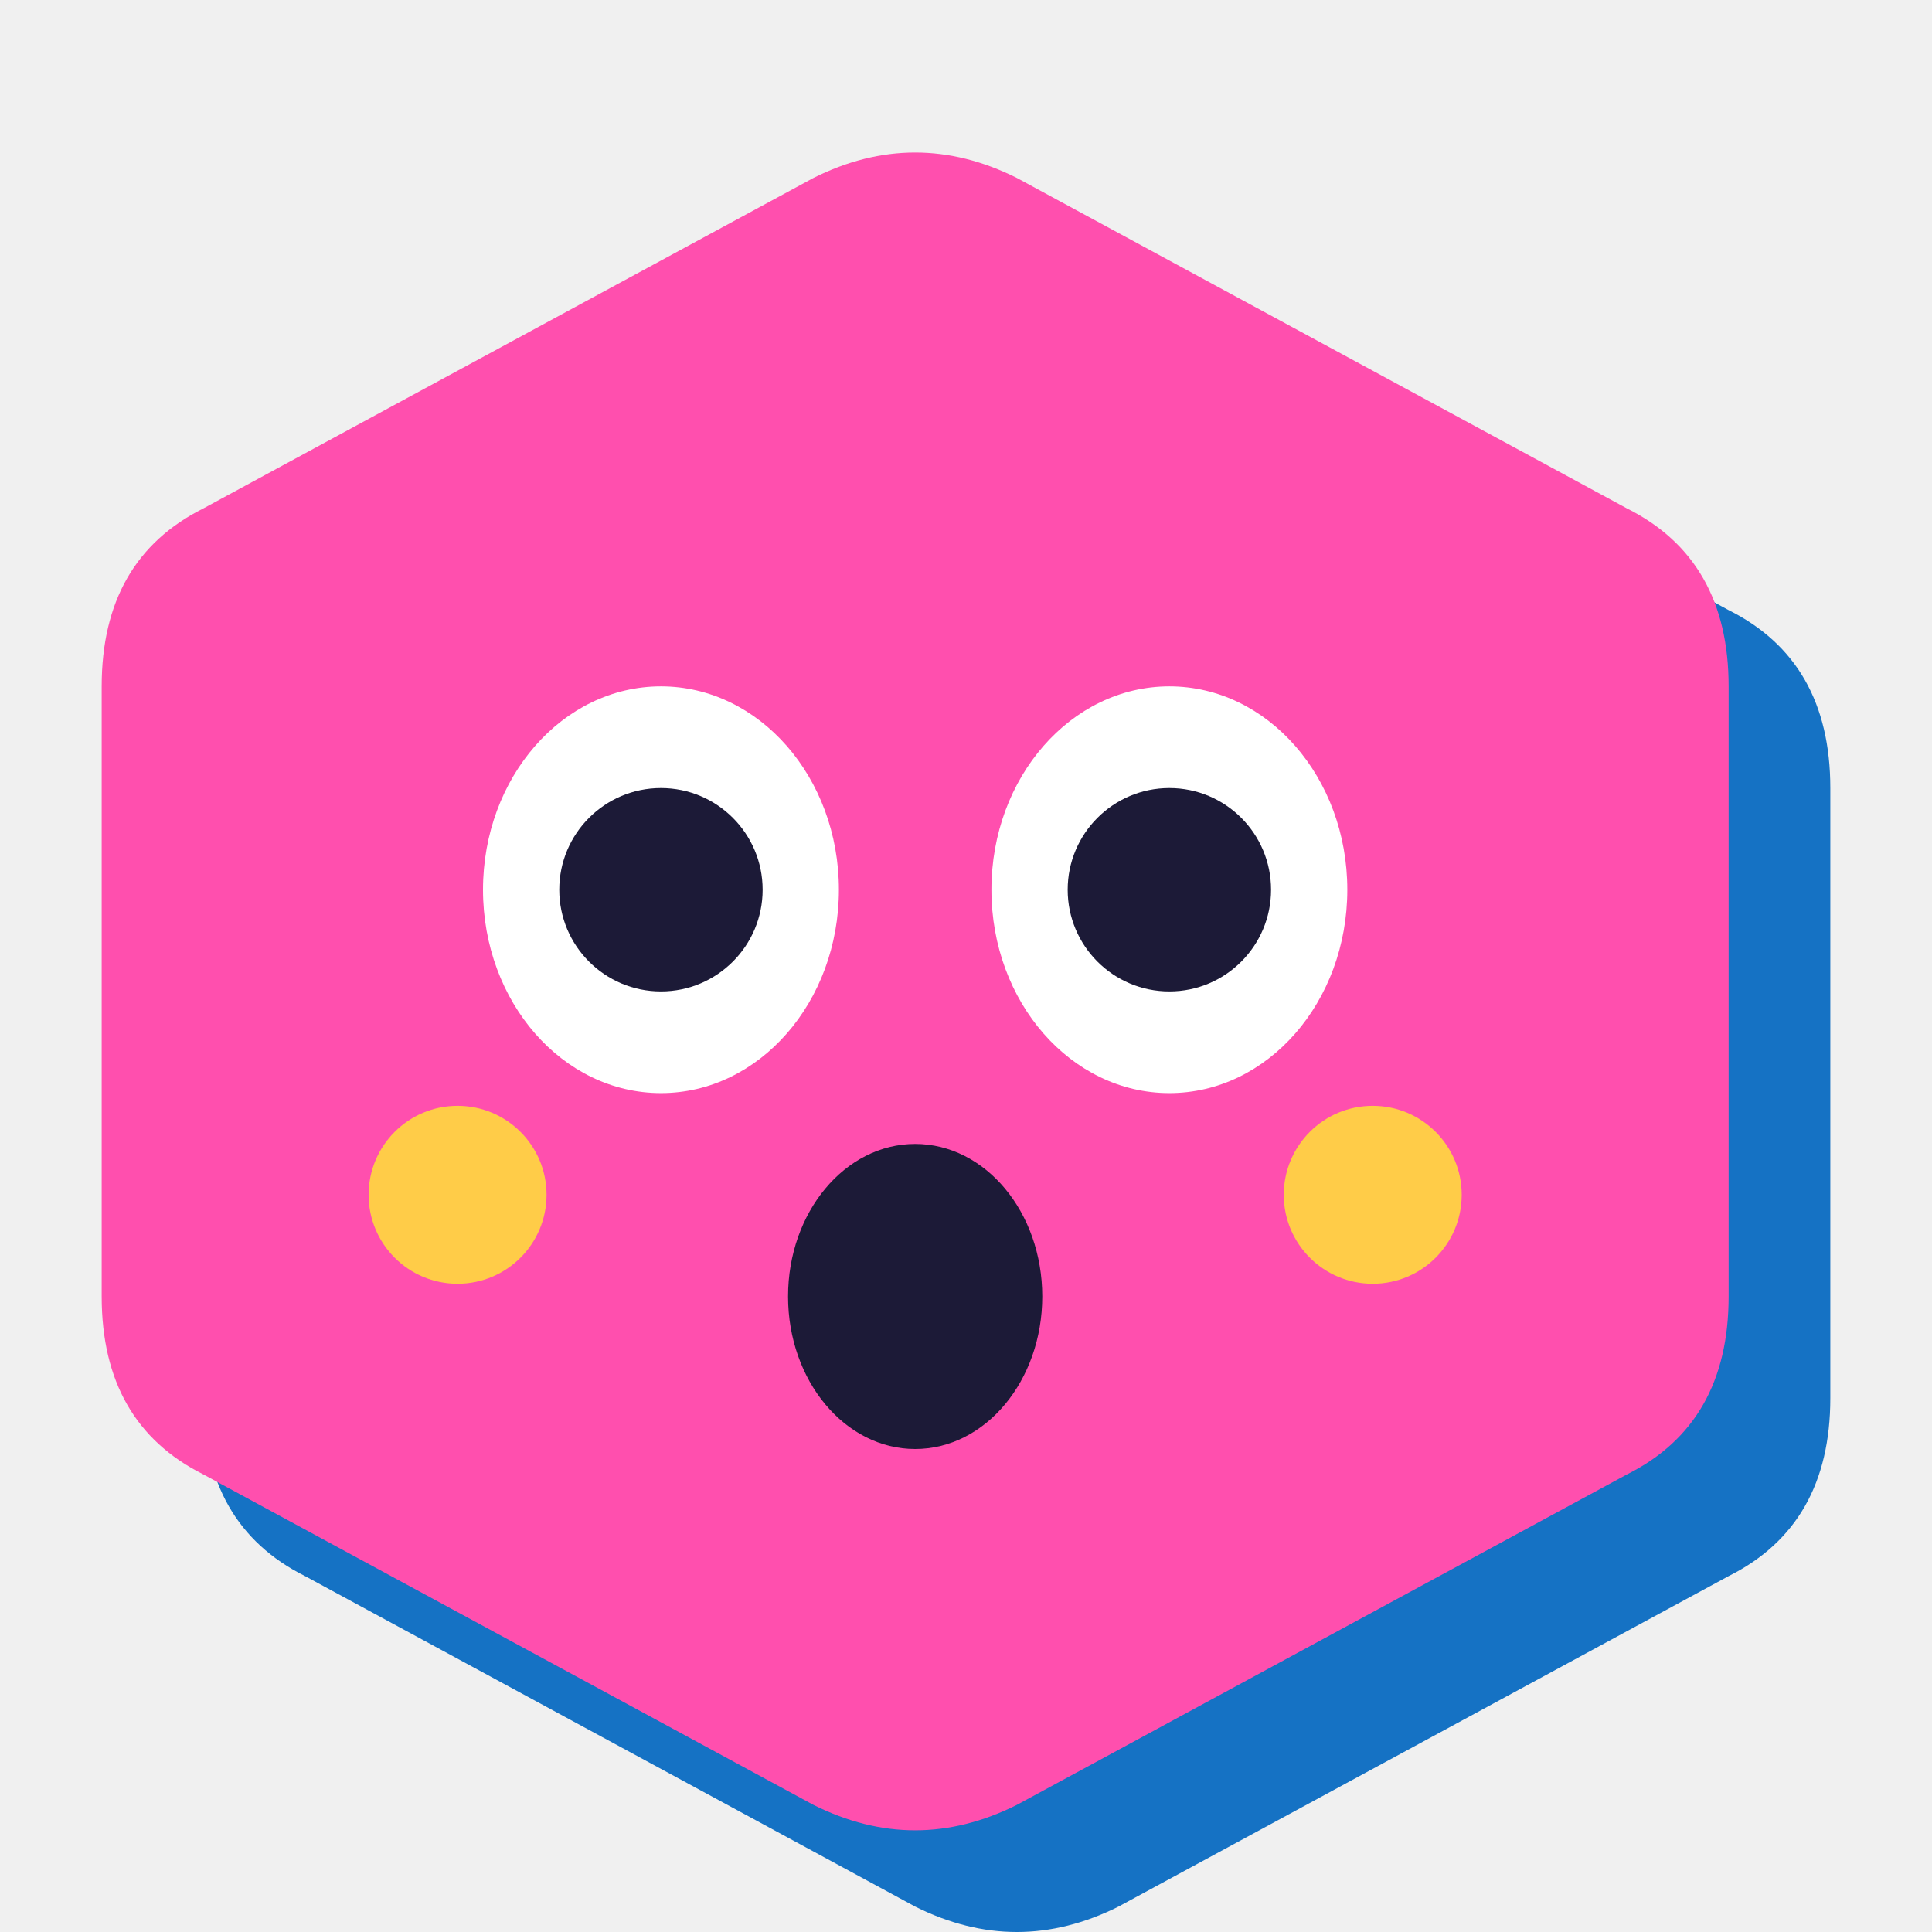
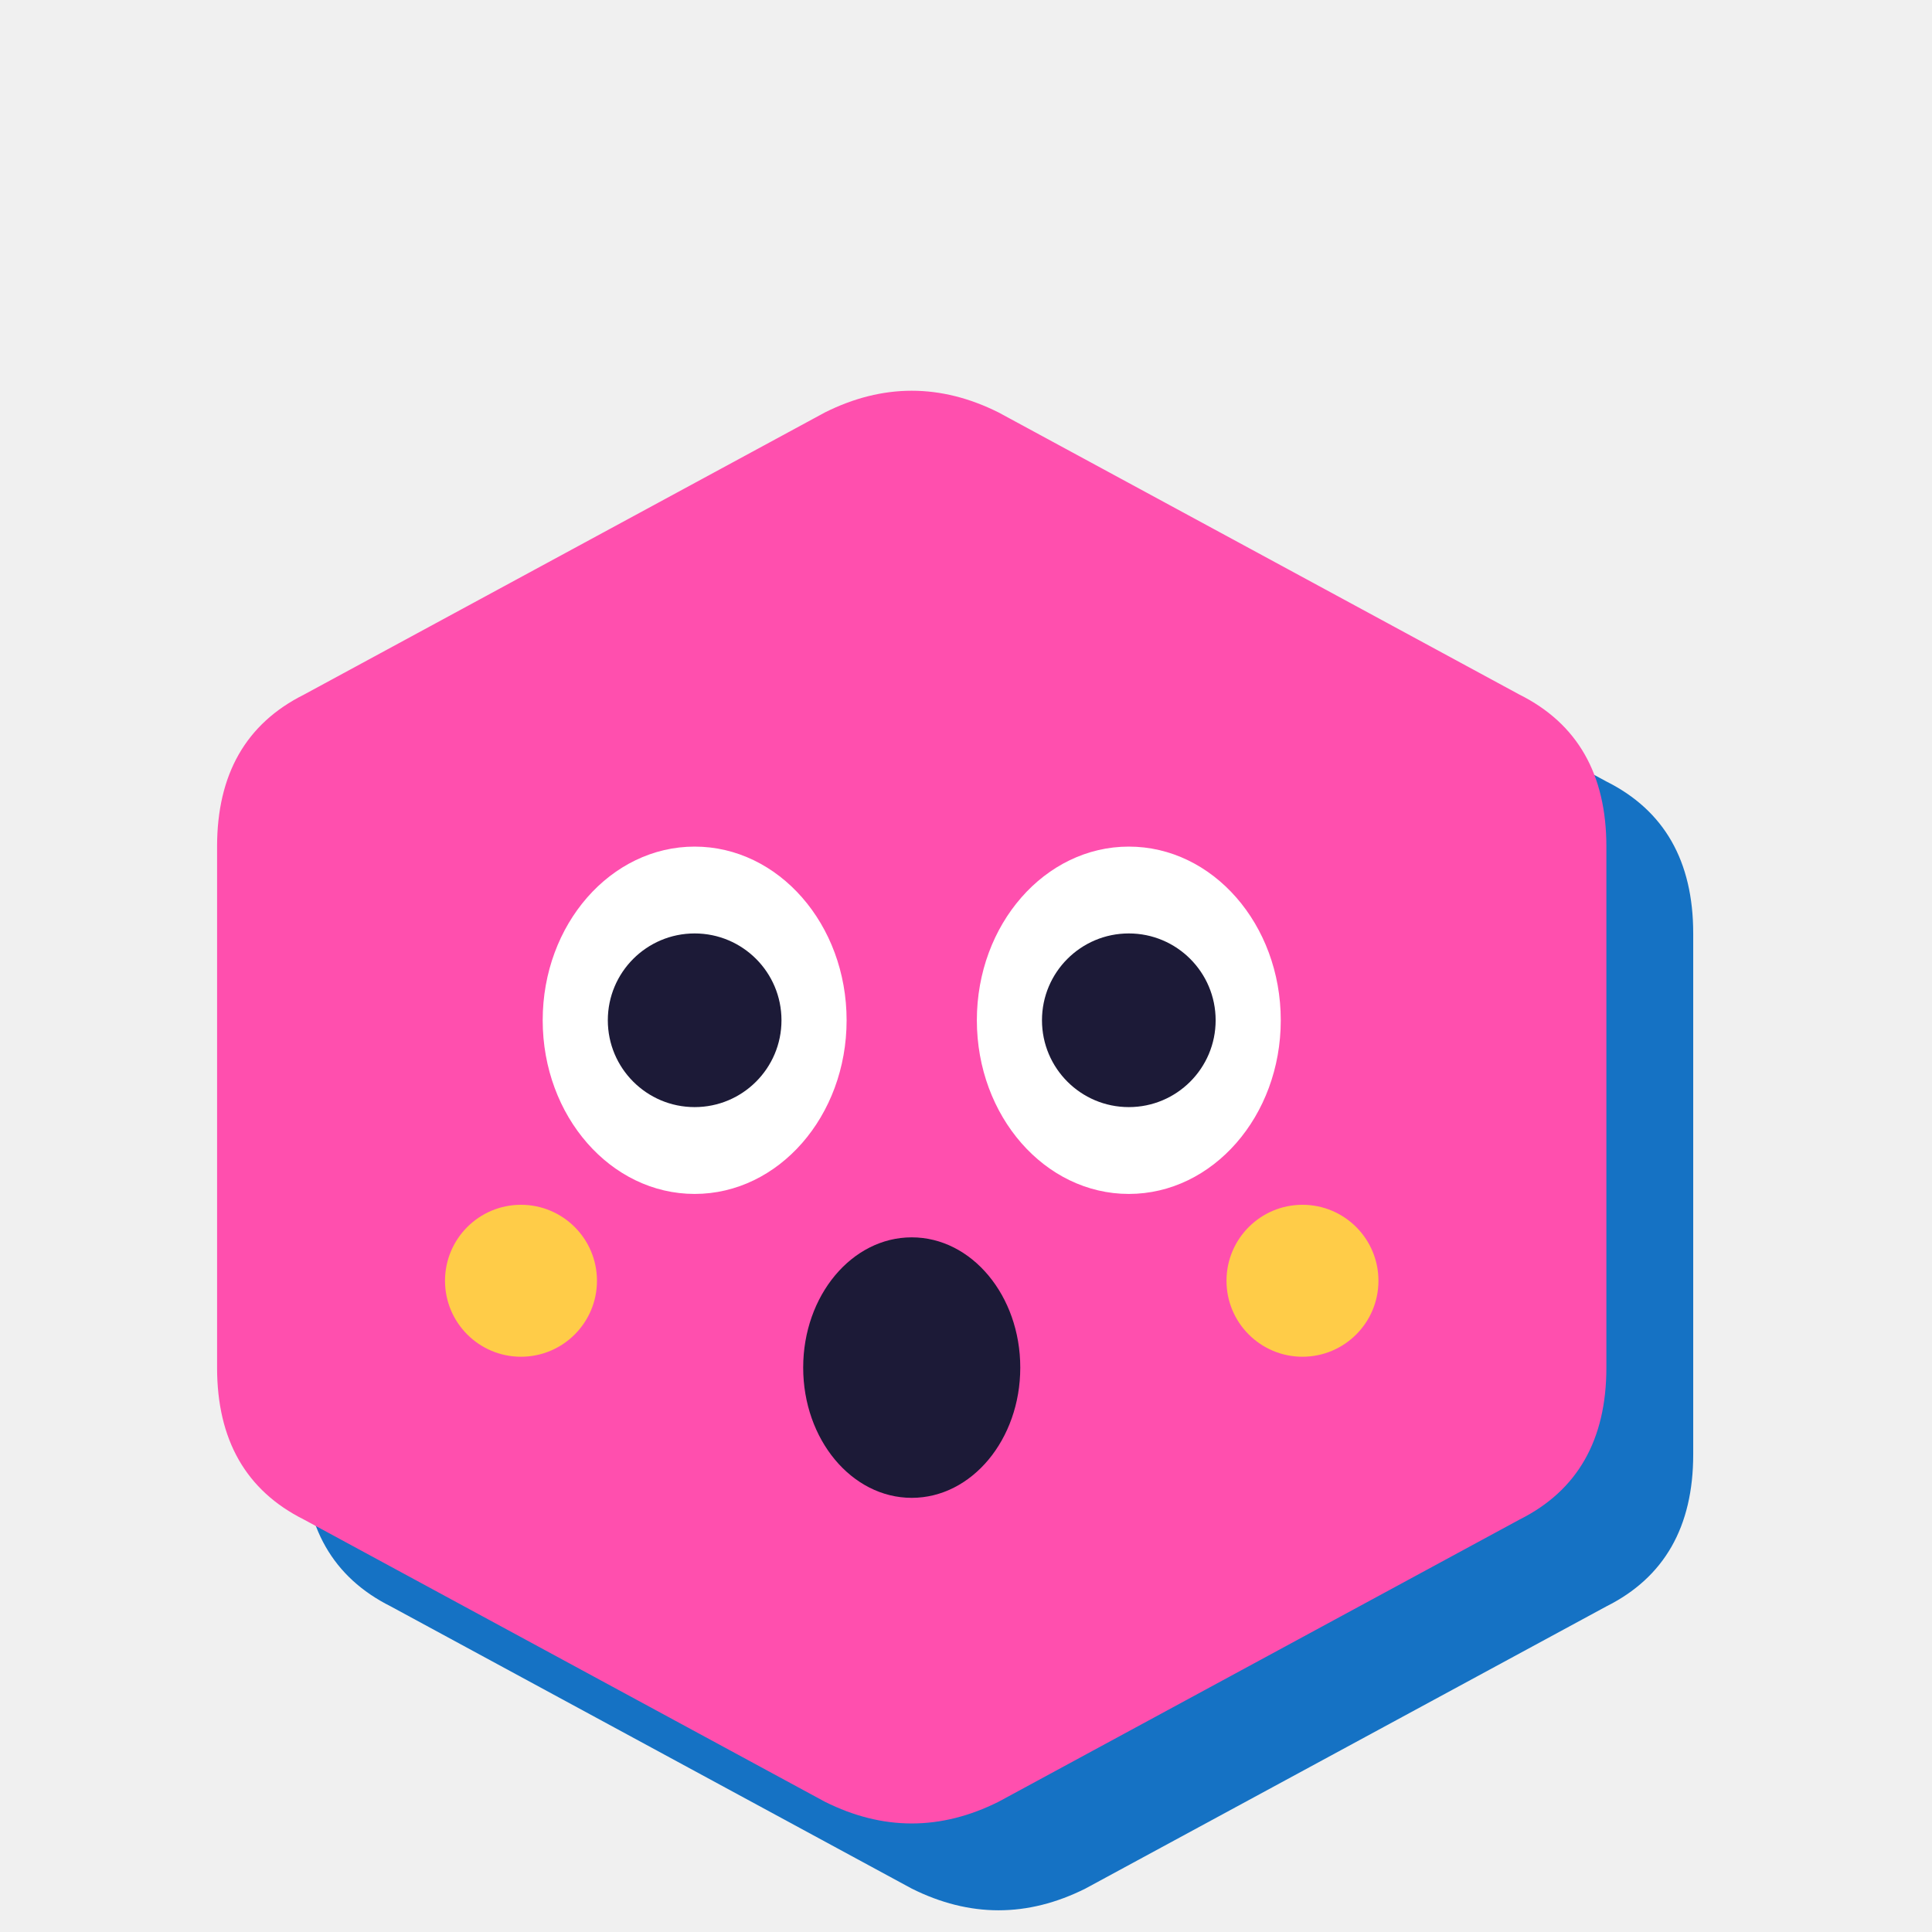
- <svg xmlns="http://www.w3.org/2000/svg" width="128" height="128" viewBox="-3 -1 74 76">
+ <svg xmlns="http://www.w3.org/2000/svg" width="128" height="128" viewBox="-10 -13 89 89">
  <path d="M36 6 L60 19 Q64 21 64 26 L64 50 Q64 55 60 57 L36 70 Q32 72 28 70 L4 57 Q0 55 0 50 L0 26 Q0 21 4 19 L28 6 Q32 4 36 6Z" transform="translate(4 4)" fill="#1572c4" />
  <path d="M36 6 L60 19 Q64 21 64 26 L64 50 Q64 55 60 57 L36 70 Q32 72 28 70 L4 57 Q0 55 0 50 L0 26 Q0 21 4 19 L28 6 Q32 4 36 6Z" fill="#ff4fae" />
  <ellipse cx="22" cy="34" rx="7" ry="8" fill="#fff" />
  <ellipse cx="42" cy="34" rx="7" ry="8" fill="#fff" />
  <circle cx="22" cy="34" r="4" fill="#1c1a37" />
  <circle cx="42" cy="34" r="4" fill="#1c1a37" />
  <circle cx="14" cy="46" r="3.5" fill="#ffd93d" opacity=".9" />
  <circle cx="50" cy="46" r="3.5" fill="#ffd93d" opacity=".9" />
  <ellipse cx="32" cy="50" rx="5" ry="6" fill="#1c1a37" />
</svg>
